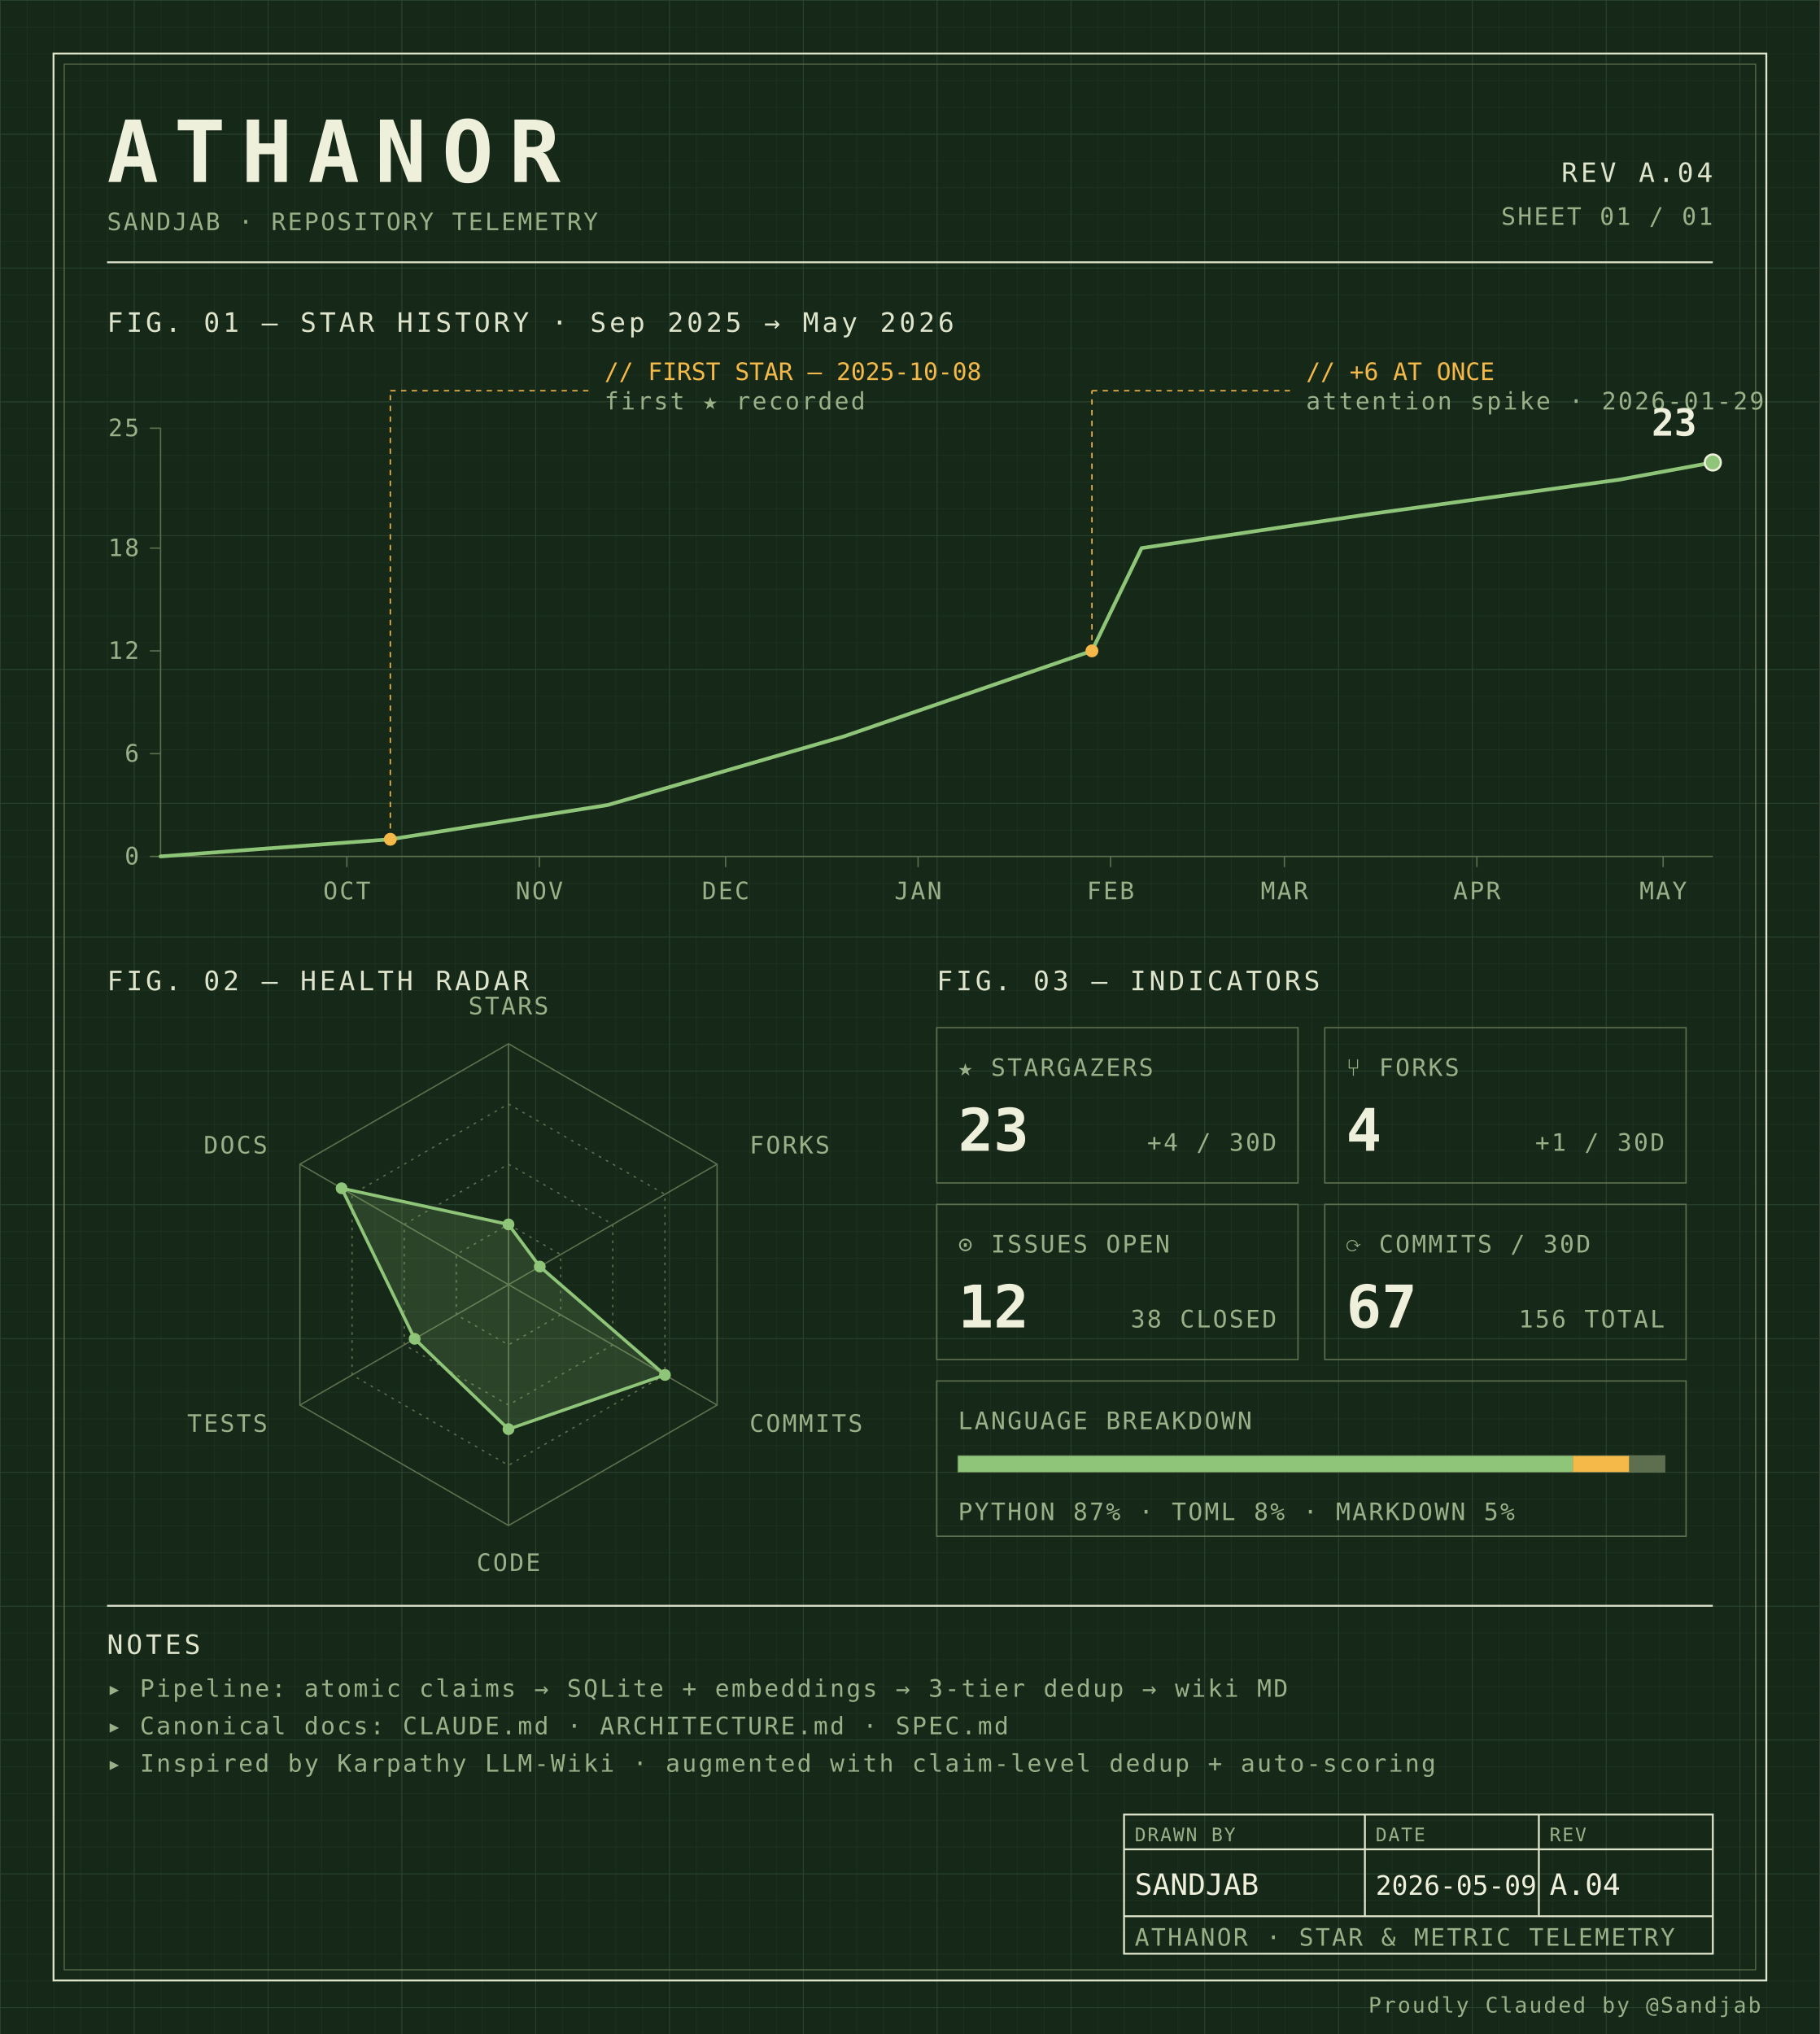
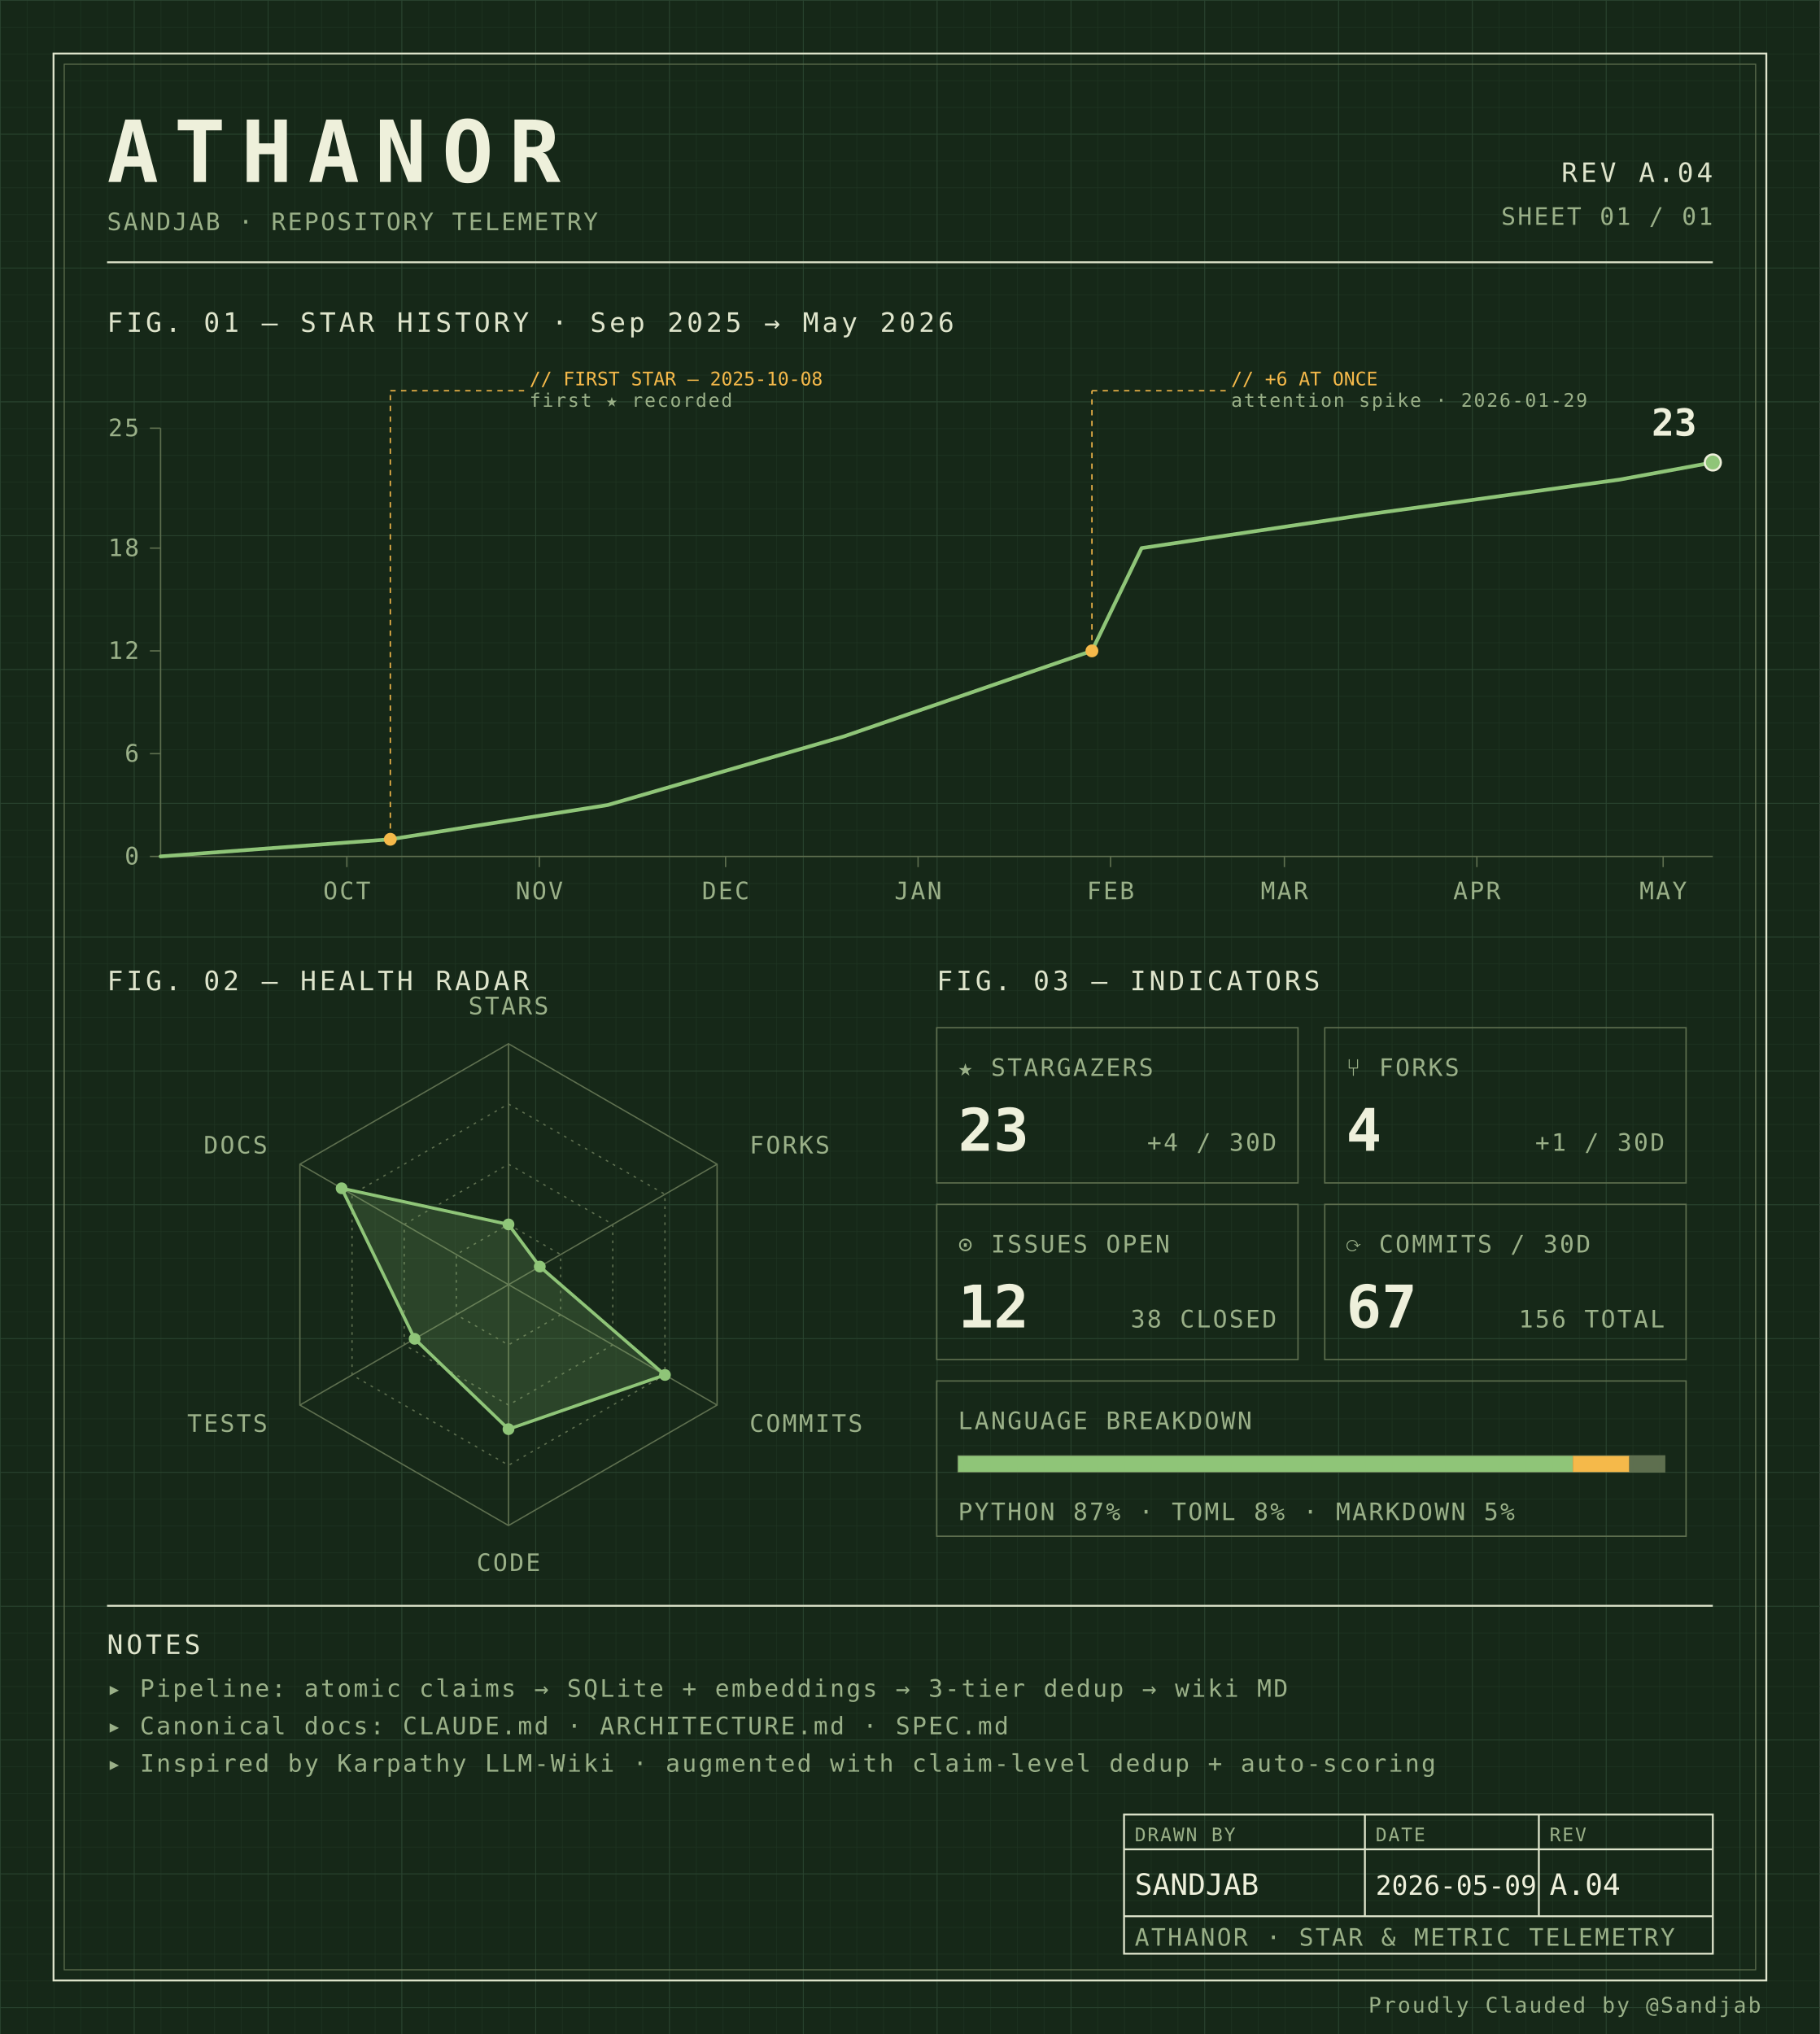
<svg xmlns="http://www.w3.org/2000/svg" width="100%" viewBox="0 0 680 760" role="img">
  <defs>
    <pattern id="grid-fine" width="10" height="10" patternUnits="userSpaceOnUse">
      <path d="M10 0H0V10" fill="none" stroke="#1f3522" stroke-width="0.4" />
    </pattern>
    <pattern id="grid-major" width="50" height="50" patternUnits="userSpaceOnUse">
      <path d="M50 0H0V50" fill="none" stroke="#2a4530" stroke-width="0.5" />
    </pattern>
  </defs>
  <rect x="0" y="0" width="680" height="760" fill="#162818" />
  <rect x="0" y="0" width="680" height="760" fill="url(#grid-fine)" />
  <rect x="0" y="0" width="680" height="760" fill="url(#grid-major)" />
  <rect x="20" y="20" width="640" height="720" fill="none" stroke="#dfe5cc" stroke-width="0.7" />
  <rect x="24" y="24" width="632" height="712" fill="none" stroke="#5e6f4f" stroke-width="0.4" />
  <text x="40" y="68" font-family="ui-monospace, 'SF Mono', 'JetBrains Mono', 'Cascadia Code', Consolas, monospace" font-size="32" font-weight="700" fill="#eef0db" text-anchor="start" letter-spacing="0.18em">ATHANOR</text>
  <text x="40" y="86" font-family="ui-monospace, 'SF Mono', 'JetBrains Mono', 'Cascadia Code', Consolas, monospace" font-size="9" font-weight="400" fill="#9ab088" text-anchor="start" letter-spacing="0.08em">SANDJAB · REPOSITORY TELEMETRY</text>
  <text x="640" y="68" font-family="ui-monospace, 'SF Mono', 'JetBrains Mono', 'Cascadia Code', Consolas, monospace" font-size="10" font-weight="400" fill="#dfe5cc" text-anchor="end" letter-spacing="0.12em">REV A.04</text>
  <text x="640" y="84" font-family="ui-monospace, 'SF Mono', 'JetBrains Mono', 'Cascadia Code', Consolas, monospace" font-size="9" font-weight="400" fill="#9ab088" text-anchor="end" letter-spacing="0.08em">SHEET 01 / 01</text>
  <line x1="40" y1="98" x2="640" y2="98" stroke="#dfe5cc" stroke-width="0.7" />
  <text x="40" y="124" font-family="ui-monospace, 'SF Mono', 'JetBrains Mono', 'Cascadia Code', Consolas, monospace" font-size="10" font-weight="400" fill="#dfe5cc" text-anchor="start" letter-spacing="0.12em">FIG. 01 — STAR HISTORY · Sep 2025 → May 2026</text>
  <line x1="60" y1="160" x2="60" y2="320" stroke="#5e6f4f" stroke-width="0.5" />
  <line x1="60" y1="320" x2="640" y2="320" stroke="#5e6f4f" stroke-width="0.5" />
  <line x1="56" y1="320.0" x2="60" y2="320.0" stroke="#5e6f4f" stroke-width="0.5" />
  <text x="52" y="323.0" font-family="ui-monospace, 'SF Mono', 'JetBrains Mono', 'Cascadia Code', Consolas, monospace" font-size="9" font-weight="400" fill="#9ab088" text-anchor="end" letter-spacing="0.08em">0</text>
  <line x1="56" y1="281.6" x2="60" y2="281.6" stroke="#5e6f4f" stroke-width="0.5" />
  <text x="52" y="284.6" font-family="ui-monospace, 'SF Mono', 'JetBrains Mono', 'Cascadia Code', Consolas, monospace" font-size="9" font-weight="400" fill="#9ab088" text-anchor="end" letter-spacing="0.08em">6</text>
  <line x1="56" y1="243.2" x2="60" y2="243.2" stroke="#5e6f4f" stroke-width="0.5" />
  <text x="52" y="246.2" font-family="ui-monospace, 'SF Mono', 'JetBrains Mono', 'Cascadia Code', Consolas, monospace" font-size="9" font-weight="400" fill="#9ab088" text-anchor="end" letter-spacing="0.08em">12</text>
  <line x1="56" y1="204.8" x2="60" y2="204.8" stroke="#5e6f4f" stroke-width="0.5" />
  <text x="52" y="207.8" font-family="ui-monospace, 'SF Mono', 'JetBrains Mono', 'Cascadia Code', Consolas, monospace" font-size="9" font-weight="400" fill="#9ab088" text-anchor="end" letter-spacing="0.08em">18</text>
  <line x1="56" y1="160.0" x2="60" y2="160.0" stroke="#5e6f4f" stroke-width="0.5" />
  <text x="52" y="163.0" font-family="ui-monospace, 'SF Mono', 'JetBrains Mono', 'Cascadia Code', Consolas, monospace" font-size="9" font-weight="400" fill="#9ab088" text-anchor="end" letter-spacing="0.08em">25</text>
  <line x1="129.6" y1="320" x2="129.6" y2="324" stroke="#5e6f4f" stroke-width="0.5" />
  <text x="129.6" y="336" font-family="ui-monospace, 'SF Mono', 'JetBrains Mono', 'Cascadia Code', Consolas, monospace" font-size="9" font-weight="400" fill="#9ab088" text-anchor="middle" letter-spacing="0.08em">OCT</text>
  <line x1="201.52" y1="320" x2="201.52" y2="324" stroke="#5e6f4f" stroke-width="0.5" />
  <text x="201.52" y="336" font-family="ui-monospace, 'SF Mono', 'JetBrains Mono', 'Cascadia Code', Consolas, monospace" font-size="9" font-weight="400" fill="#9ab088" text-anchor="middle" letter-spacing="0.08em">NOV</text>
  <line x1="271.12" y1="320" x2="271.12" y2="324" stroke="#5e6f4f" stroke-width="0.5" />
  <text x="271.12" y="336" font-family="ui-monospace, 'SF Mono', 'JetBrains Mono', 'Cascadia Code', Consolas, monospace" font-size="9" font-weight="400" fill="#9ab088" text-anchor="middle" letter-spacing="0.08em">DEC</text>
  <line x1="343.04" y1="320" x2="343.04" y2="324" stroke="#5e6f4f" stroke-width="0.5" />
  <text x="343.04" y="336" font-family="ui-monospace, 'SF Mono', 'JetBrains Mono', 'Cascadia Code', Consolas, monospace" font-size="9" font-weight="400" fill="#9ab088" text-anchor="middle" letter-spacing="0.08em">JAN</text>
  <line x1="414.96" y1="320" x2="414.96" y2="324" stroke="#5e6f4f" stroke-width="0.5" />
  <text x="414.96" y="336" font-family="ui-monospace, 'SF Mono', 'JetBrains Mono', 'Cascadia Code', Consolas, monospace" font-size="9" font-weight="400" fill="#9ab088" text-anchor="middle" letter-spacing="0.08em">FEB</text>
  <line x1="479.92" y1="320" x2="479.92" y2="324" stroke="#5e6f4f" stroke-width="0.5" />
  <text x="479.92" y="336" font-family="ui-monospace, 'SF Mono', 'JetBrains Mono', 'Cascadia Code', Consolas, monospace" font-size="9" font-weight="400" fill="#9ab088" text-anchor="middle" letter-spacing="0.08em">MAR</text>
  <line x1="551.84" y1="320" x2="551.84" y2="324" stroke="#5e6f4f" stroke-width="0.5" />
  <text x="551.84" y="336" font-family="ui-monospace, 'SF Mono', 'JetBrains Mono', 'Cascadia Code', Consolas, monospace" font-size="9" font-weight="400" fill="#9ab088" text-anchor="middle" letter-spacing="0.08em">APR</text>
  <line x1="621.44" y1="320" x2="621.44" y2="324" stroke="#5e6f4f" stroke-width="0.5" />
  <text x="621.44" y="336" font-family="ui-monospace, 'SF Mono', 'JetBrains Mono', 'Cascadia Code', Consolas, monospace" font-size="9" font-weight="400" fill="#9ab088" text-anchor="middle" letter-spacing="0.08em">MAY</text>
  <path d="M 60.00,320.00 L 145.84,313.60 227.04,300.80 315.20,275.20 408.00,243.20 426.56,204.80 512.40,192.00 605.20,179.20 640.00,172.80" fill="none" stroke="#8fc578" stroke-width="1.4" stroke-linejoin="round" stroke-linecap="round" />
  <circle cx="145.84" cy="313.6" r="2.4" fill="#f5b94a" />
  <line x1="145.84" y1="313.6" x2="145.84" y2="146" stroke="#f5b94a" stroke-width="0.5" stroke-dasharray="2,2" fill="none" />
-   <line x1="145.84" y1="146" x2="221.84" y2="146" stroke="#f5b94a" stroke-width="0.5" stroke-dasharray="2,2" fill="none" />
-   <text x="225.84" y="142" font-family="ui-monospace, 'SF Mono', 'JetBrains Mono', 'Cascadia Code', Consolas, monospace" font-size="9" font-weight="400" fill="#f5b94a" text-anchor="start" letter-spacing="normal">// FIRST STAR — 2025-10-08</text>
-   <text x="225.84" y="153" font-family="ui-monospace, 'SF Mono', 'JetBrains Mono', 'Cascadia Code', Consolas, monospace" font-size="9" font-weight="400" fill="#9ab088" text-anchor="start" letter-spacing="0.08em">first ★ recorded</text>
+   <line x1="145.84" y1="146" x2="195.84" y2="146" stroke="#f5b94a" stroke-width="0.5" stroke-dasharray="2,2" fill="none" />
+   <text x="197.84" y="144" font-family="ui-monospace, 'SF Mono', 'JetBrains Mono', 'Cascadia Code', Consolas, monospace" font-size="7" font-weight="400" fill="#f5b94a" text-anchor="start" letter-spacing="normal">// FIRST STAR — 2025-10-08</text>
+   <text x="197.84" y="152" font-family="ui-monospace, 'SF Mono', 'JetBrains Mono', 'Cascadia Code', Consolas, monospace" font-size="7" font-weight="400" fill="#9ab088" text-anchor="start" letter-spacing="0.08em">first ★ recorded</text>
  <circle cx="408.0" cy="243.2" r="2.4" fill="#f5b94a" />
  <line x1="408.0" y1="243.2" x2="408.0" y2="146" stroke="#f5b94a" stroke-width="0.5" stroke-dasharray="2,2" fill="none" />
-   <line x1="408.0" y1="146" x2="484.0" y2="146" stroke="#f5b94a" stroke-width="0.5" stroke-dasharray="2,2" fill="none" />
-   <text x="488.0" y="142" font-family="ui-monospace, 'SF Mono', 'JetBrains Mono', 'Cascadia Code', Consolas, monospace" font-size="9" font-weight="400" fill="#f5b94a" text-anchor="start" letter-spacing="normal">// +6 AT ONCE</text>
-   <text x="488.0" y="153" font-family="ui-monospace, 'SF Mono', 'JetBrains Mono', 'Cascadia Code', Consolas, monospace" font-size="9" font-weight="400" fill="#9ab088" text-anchor="start" letter-spacing="0.08em">attention spike · 2026-01-29</text>
+   <line x1="408.0" y1="146" x2="458.0" y2="146" stroke="#f5b94a" stroke-width="0.5" stroke-dasharray="2,2" fill="none" />
+   <text x="460.0" y="144" font-family="ui-monospace, 'SF Mono', 'JetBrains Mono', 'Cascadia Code', Consolas, monospace" font-size="7" font-weight="400" fill="#f5b94a" text-anchor="start" letter-spacing="normal">// +6 AT ONCE</text>
+   <text x="460.0" y="152" font-family="ui-monospace, 'SF Mono', 'JetBrains Mono', 'Cascadia Code', Consolas, monospace" font-size="7" font-weight="400" fill="#9ab088" text-anchor="start" letter-spacing="0.08em">attention spike · 2026-01-29</text>
  <circle cx="640.0" cy="172.8" r="3" fill="#8fc578" stroke="#eef0db" stroke-width="0.8" />
  <text x="634.0" y="162.8" font-family="ui-monospace, 'SF Mono', 'JetBrains Mono', 'Cascadia Code', Consolas, monospace" font-size="14" font-weight="700" fill="#eef0db" text-anchor="end" letter-spacing="normal">23</text>
  <text x="40" y="370" font-family="ui-monospace, 'SF Mono', 'JetBrains Mono', 'Cascadia Code', Consolas, monospace" font-size="10" font-weight="400" fill="#dfe5cc" text-anchor="start" letter-spacing="0.12em">FIG. 02 — HEALTH RADAR</text>
  <g transform="translate(190 480)">
    <polygon points="0.00,-90.00 77.94,-45.00 77.94,45.00 0.00,90.00 -77.94,45.00 -77.94,-45.00" fill="none" stroke="#5e6f4f" stroke-width="0.5" />
    <polygon points="0.00,-67.50 58.46,-33.75 58.46,33.75 0.00,67.50 -58.46,33.75 -58.46,-33.75" fill="none" stroke="#5e6f4f" stroke-width="0.5" stroke-dasharray="1,2" />
    <polygon points="0.00,-45.00 38.97,-22.50 38.97,22.50 0.00,45.00 -38.97,22.50 -38.97,-22.50" fill="none" stroke="#5e6f4f" stroke-width="0.5" stroke-dasharray="1,2" />
    <polygon points="0.00,-22.50 19.49,-11.25 19.49,11.25 0.00,22.50 -19.49,11.25 -19.49,-11.25" fill="none" stroke="#5e6f4f" stroke-width="0.5" stroke-dasharray="1,2" />
    <line x1="0" y1="0" x2="0.00" y2="-90.00" stroke="#5e6f4f" stroke-width="0.5" />
    <line x1="0" y1="0" x2="77.94" y2="-45.00" stroke="#5e6f4f" stroke-width="0.5" />
    <line x1="0" y1="0" x2="77.94" y2="45.00" stroke="#5e6f4f" stroke-width="0.5" />
    <line x1="0" y1="0" x2="0.00" y2="90.00" stroke="#5e6f4f" stroke-width="0.5" />
    <line x1="0" y1="0" x2="-77.94" y2="45.00" stroke="#5e6f4f" stroke-width="0.5" />
    <line x1="0" y1="0" x2="-77.94" y2="-45.00" stroke="#5e6f4f" stroke-width="0.5" />
    <polygon points="0.00,-22.50 11.69,-6.75 58.46,33.75 0.00,54.00 -35.07,20.25 -62.35,-36.00" fill="#8fc578" fill-opacity="0.18" stroke="#8fc578" stroke-width="1.2" />
    <circle cx="0.00" cy="-22.50" r="2.2" fill="#8fc578" />
    <circle cx="11.69" cy="-6.75" r="2.2" fill="#8fc578" />
    <circle cx="58.46" cy="33.75" r="2.2" fill="#8fc578" />
    <circle cx="0.00" cy="54.00" r="2.2" fill="#8fc578" />
    <circle cx="-35.07" cy="20.25" r="2.2" fill="#8fc578" />
    <circle cx="-62.35" cy="-36.00" r="2.2" fill="#8fc578" />
    <text x="6.3681633555662356e-15" y="-101" font-family="ui-monospace, 'SF Mono', 'JetBrains Mono', 'Cascadia Code', Consolas, monospace" font-size="9" font-weight="400" fill="#9ab088" text-anchor="middle" letter-spacing="0.08em">STARS</text>
    <text x="90.067" y="-49" font-family="ui-monospace, 'SF Mono', 'JetBrains Mono', 'Cascadia Code', Consolas, monospace" font-size="9" font-weight="400" fill="#9ab088" text-anchor="start" letter-spacing="0.08em">FORKS</text>
    <text x="90.067" y="55" font-family="ui-monospace, 'SF Mono', 'JetBrains Mono', 'Cascadia Code', Consolas, monospace" font-size="9" font-weight="400" fill="#9ab088" text-anchor="start" letter-spacing="0.08em">COMMITS</text>
    <text x="6.3681633555662356e-15" y="107" font-family="ui-monospace, 'SF Mono', 'JetBrains Mono', 'Cascadia Code', Consolas, monospace" font-size="9" font-weight="400" fill="#9ab088" text-anchor="middle" letter-spacing="0.08em">CODE</text>
    <text x="-90.067" y="55" font-family="ui-monospace, 'SF Mono', 'JetBrains Mono', 'Cascadia Code', Consolas, monospace" font-size="9" font-weight="400" fill="#9ab088" text-anchor="end" letter-spacing="0.08em">TESTS</text>
    <text x="-90.067" y="-49" font-family="ui-monospace, 'SF Mono', 'JetBrains Mono', 'Cascadia Code', Consolas, monospace" font-size="9" font-weight="400" fill="#9ab088" text-anchor="end" letter-spacing="0.08em">DOCS</text>
  </g>
  <text x="350" y="370" font-family="ui-monospace, 'SF Mono', 'JetBrains Mono', 'Cascadia Code', Consolas, monospace" font-size="10" font-weight="400" fill="#dfe5cc" text-anchor="start" letter-spacing="0.12em">FIG. 03 — INDICATORS</text>
  <rect x="350" y="384" width="135" height="58" fill="none" stroke="#5e6f4f" stroke-width="0.5" />
  <text x="358" y="402" font-family="ui-monospace, 'SF Mono', 'JetBrains Mono', 'Cascadia Code', Consolas, monospace" font-size="9" font-weight="400" fill="#9ab088" text-anchor="start" letter-spacing="0.08em">★ STARGAZERS</text>
  <text x="358" y="430" font-family="ui-monospace, 'SF Mono', 'JetBrains Mono', 'Cascadia Code', Consolas, monospace" font-size="22" font-weight="700" fill="#eef0db" text-anchor="start" letter-spacing="normal">23</text>
  <text x="477" y="430" font-family="ui-monospace, 'SF Mono', 'JetBrains Mono', 'Cascadia Code', Consolas, monospace" font-size="9" font-weight="400" fill="#9ab088" text-anchor="end" letter-spacing="0.08em">+4 / 30D</text>
  <rect x="495" y="384" width="135" height="58" fill="none" stroke="#5e6f4f" stroke-width="0.5" />
  <text x="503" y="402" font-family="ui-monospace, 'SF Mono', 'JetBrains Mono', 'Cascadia Code', Consolas, monospace" font-size="9" font-weight="400" fill="#9ab088" text-anchor="start" letter-spacing="0.08em">⑂ FORKS</text>
  <text x="503" y="430" font-family="ui-monospace, 'SF Mono', 'JetBrains Mono', 'Cascadia Code', Consolas, monospace" font-size="22" font-weight="700" fill="#eef0db" text-anchor="start" letter-spacing="normal">4</text>
  <text x="622" y="430" font-family="ui-monospace, 'SF Mono', 'JetBrains Mono', 'Cascadia Code', Consolas, monospace" font-size="9" font-weight="400" fill="#9ab088" text-anchor="end" letter-spacing="0.08em">+1 / 30D</text>
  <rect x="350" y="450" width="135" height="58" fill="none" stroke="#5e6f4f" stroke-width="0.5" />
  <text x="358" y="468" font-family="ui-monospace, 'SF Mono', 'JetBrains Mono', 'Cascadia Code', Consolas, monospace" font-size="9" font-weight="400" fill="#9ab088" text-anchor="start" letter-spacing="0.08em">⊙ ISSUES OPEN</text>
  <text x="358" y="496" font-family="ui-monospace, 'SF Mono', 'JetBrains Mono', 'Cascadia Code', Consolas, monospace" font-size="22" font-weight="700" fill="#eef0db" text-anchor="start" letter-spacing="normal">12</text>
  <text x="477" y="496" font-family="ui-monospace, 'SF Mono', 'JetBrains Mono', 'Cascadia Code', Consolas, monospace" font-size="9" font-weight="400" fill="#9ab088" text-anchor="end" letter-spacing="0.08em">38 CLOSED</text>
  <rect x="495" y="450" width="135" height="58" fill="none" stroke="#5e6f4f" stroke-width="0.5" />
  <text x="503" y="468" font-family="ui-monospace, 'SF Mono', 'JetBrains Mono', 'Cascadia Code', Consolas, monospace" font-size="9" font-weight="400" fill="#9ab088" text-anchor="start" letter-spacing="0.08em">⟳ COMMITS / 30D</text>
  <text x="503" y="496" font-family="ui-monospace, 'SF Mono', 'JetBrains Mono', 'Cascadia Code', Consolas, monospace" font-size="22" font-weight="700" fill="#eef0db" text-anchor="start" letter-spacing="normal">67</text>
  <text x="622" y="496" font-family="ui-monospace, 'SF Mono', 'JetBrains Mono', 'Cascadia Code', Consolas, monospace" font-size="9" font-weight="400" fill="#9ab088" text-anchor="end" letter-spacing="0.08em">156 TOTAL</text>
  <rect x="350" y="516" width="280" height="58" fill="none" stroke="#5e6f4f" stroke-width="0.5" />
  <text x="358" y="534" font-family="ui-monospace, 'SF Mono', 'JetBrains Mono', 'Cascadia Code', Consolas, monospace" font-size="9" font-weight="400" fill="#9ab088" text-anchor="start" letter-spacing="0.08em">LANGUAGE BREAKDOWN</text>
  <rect x="358" y="544" width="264" height="6" fill="none" stroke="#5e6f4f" stroke-width="0.5" />
  <rect x="358" y="544" width="229.68" height="6" fill="#8fc578" />
  <rect x="587.68" y="544" width="21.12" height="6" fill="#f5b94a" />
  <rect x="608.8" y="544" width="13.20" height="6" fill="#5e6f4f" />
  <text x="358" y="568" font-family="ui-monospace, 'SF Mono', 'JetBrains Mono', 'Cascadia Code', Consolas, monospace" font-size="9" font-weight="400" fill="#9ab088" text-anchor="start" letter-spacing="0.08em">PYTHON 87% · TOML 8% · MARKDOWN 5%</text>
  <line x1="40" y1="600" x2="640" y2="600" stroke="#dfe5cc" stroke-width="0.7" />
  <text x="40" y="618" font-family="ui-monospace, 'SF Mono', 'JetBrains Mono', 'Cascadia Code', Consolas, monospace" font-size="10" font-weight="400" fill="#dfe5cc" text-anchor="start" letter-spacing="0.12em">NOTES</text>
  <text x="40" y="634" font-family="ui-monospace, 'SF Mono', 'JetBrains Mono', 'Cascadia Code', Consolas, monospace" font-size="9" font-weight="400" fill="#9ab088" text-anchor="start" letter-spacing="0.08em">▸ Pipeline: atomic claims → SQLite + embeddings → 3-tier dedup → wiki MD</text>
  <text x="40" y="648" font-family="ui-monospace, 'SF Mono', 'JetBrains Mono', 'Cascadia Code', Consolas, monospace" font-size="9" font-weight="400" fill="#9ab088" text-anchor="start" letter-spacing="0.08em">▸ Canonical docs: CLAUDE.md · ARCHITECTURE.md · SPEC.md</text>
  <text x="40" y="662" font-family="ui-monospace, 'SF Mono', 'JetBrains Mono', 'Cascadia Code', Consolas, monospace" font-size="9" font-weight="400" fill="#9ab088" text-anchor="start" letter-spacing="0.08em">▸ Inspired by Karpathy LLM-Wiki · augmented with claim-level dedup + auto-scoring</text>
  <rect x="420" y="678" width="220" height="52" fill="none" stroke="#dfe5cc" stroke-width="0.7" />
  <line x1="420" y1="691" x2="640" y2="691" stroke="#dfe5cc" stroke-width="0.7" />
  <line x1="420" y1="716" x2="640" y2="716" stroke="#dfe5cc" stroke-width="0.7" />
  <line x1="510" y1="678" x2="510" y2="716" stroke="#dfe5cc" stroke-width="0.7" />
  <line x1="575" y1="678" x2="575" y2="716" stroke="#dfe5cc" stroke-width="0.7" />
  <text x="424" y="688" font-family="ui-monospace, 'SF Mono', 'JetBrains Mono', 'Cascadia Code', Consolas, monospace" font-size="7" font-weight="400" fill="#9ab088" text-anchor="start" letter-spacing="0.08em">DRAWN BY</text>
  <text x="514" y="688" font-family="ui-monospace, 'SF Mono', 'JetBrains Mono', 'Cascadia Code', Consolas, monospace" font-size="7" font-weight="400" fill="#9ab088" text-anchor="start" letter-spacing="0.08em">DATE</text>
  <text x="579" y="688" font-family="ui-monospace, 'SF Mono', 'JetBrains Mono', 'Cascadia Code', Consolas, monospace" font-size="7" font-weight="400" fill="#9ab088" text-anchor="start" letter-spacing="0.08em">REV</text>
  <text x="424" y="708" font-family="ui-monospace, 'SF Mono', 'JetBrains Mono', 'Cascadia Code', Consolas, monospace" font-size="11" font-weight="400" fill="#eef0db" text-anchor="start" letter-spacing="normal">SANDJAB</text>
  <text x="514" y="708" font-family="ui-monospace, 'SF Mono', 'JetBrains Mono', 'Cascadia Code', Consolas, monospace" font-size="10" font-weight="400" fill="#eef0db" text-anchor="start" letter-spacing="normal">2026-05-09</text>
  <text x="579" y="708" font-family="ui-monospace, 'SF Mono', 'JetBrains Mono', 'Cascadia Code', Consolas, monospace" font-size="11" font-weight="400" fill="#eef0db" text-anchor="start" letter-spacing="normal">A.04</text>
  <text x="424" y="727" font-family="ui-monospace, 'SF Mono', 'JetBrains Mono', 'Cascadia Code', Consolas, monospace" font-size="9" font-weight="400" fill="#9ab088" text-anchor="start" letter-spacing="0.08em">ATHANOR · STAR &amp; METRIC TELEMETRY</text>
  <text x="658" y="752" font-family="ui-monospace, 'SF Mono', 'JetBrains Mono', 'Cascadia Code', Consolas, monospace" font-size="8" font-weight="400" fill="#9ab088" text-anchor="end" letter-spacing="0.08em">Proudly Clauded by @Sandjab</text>
</svg>
